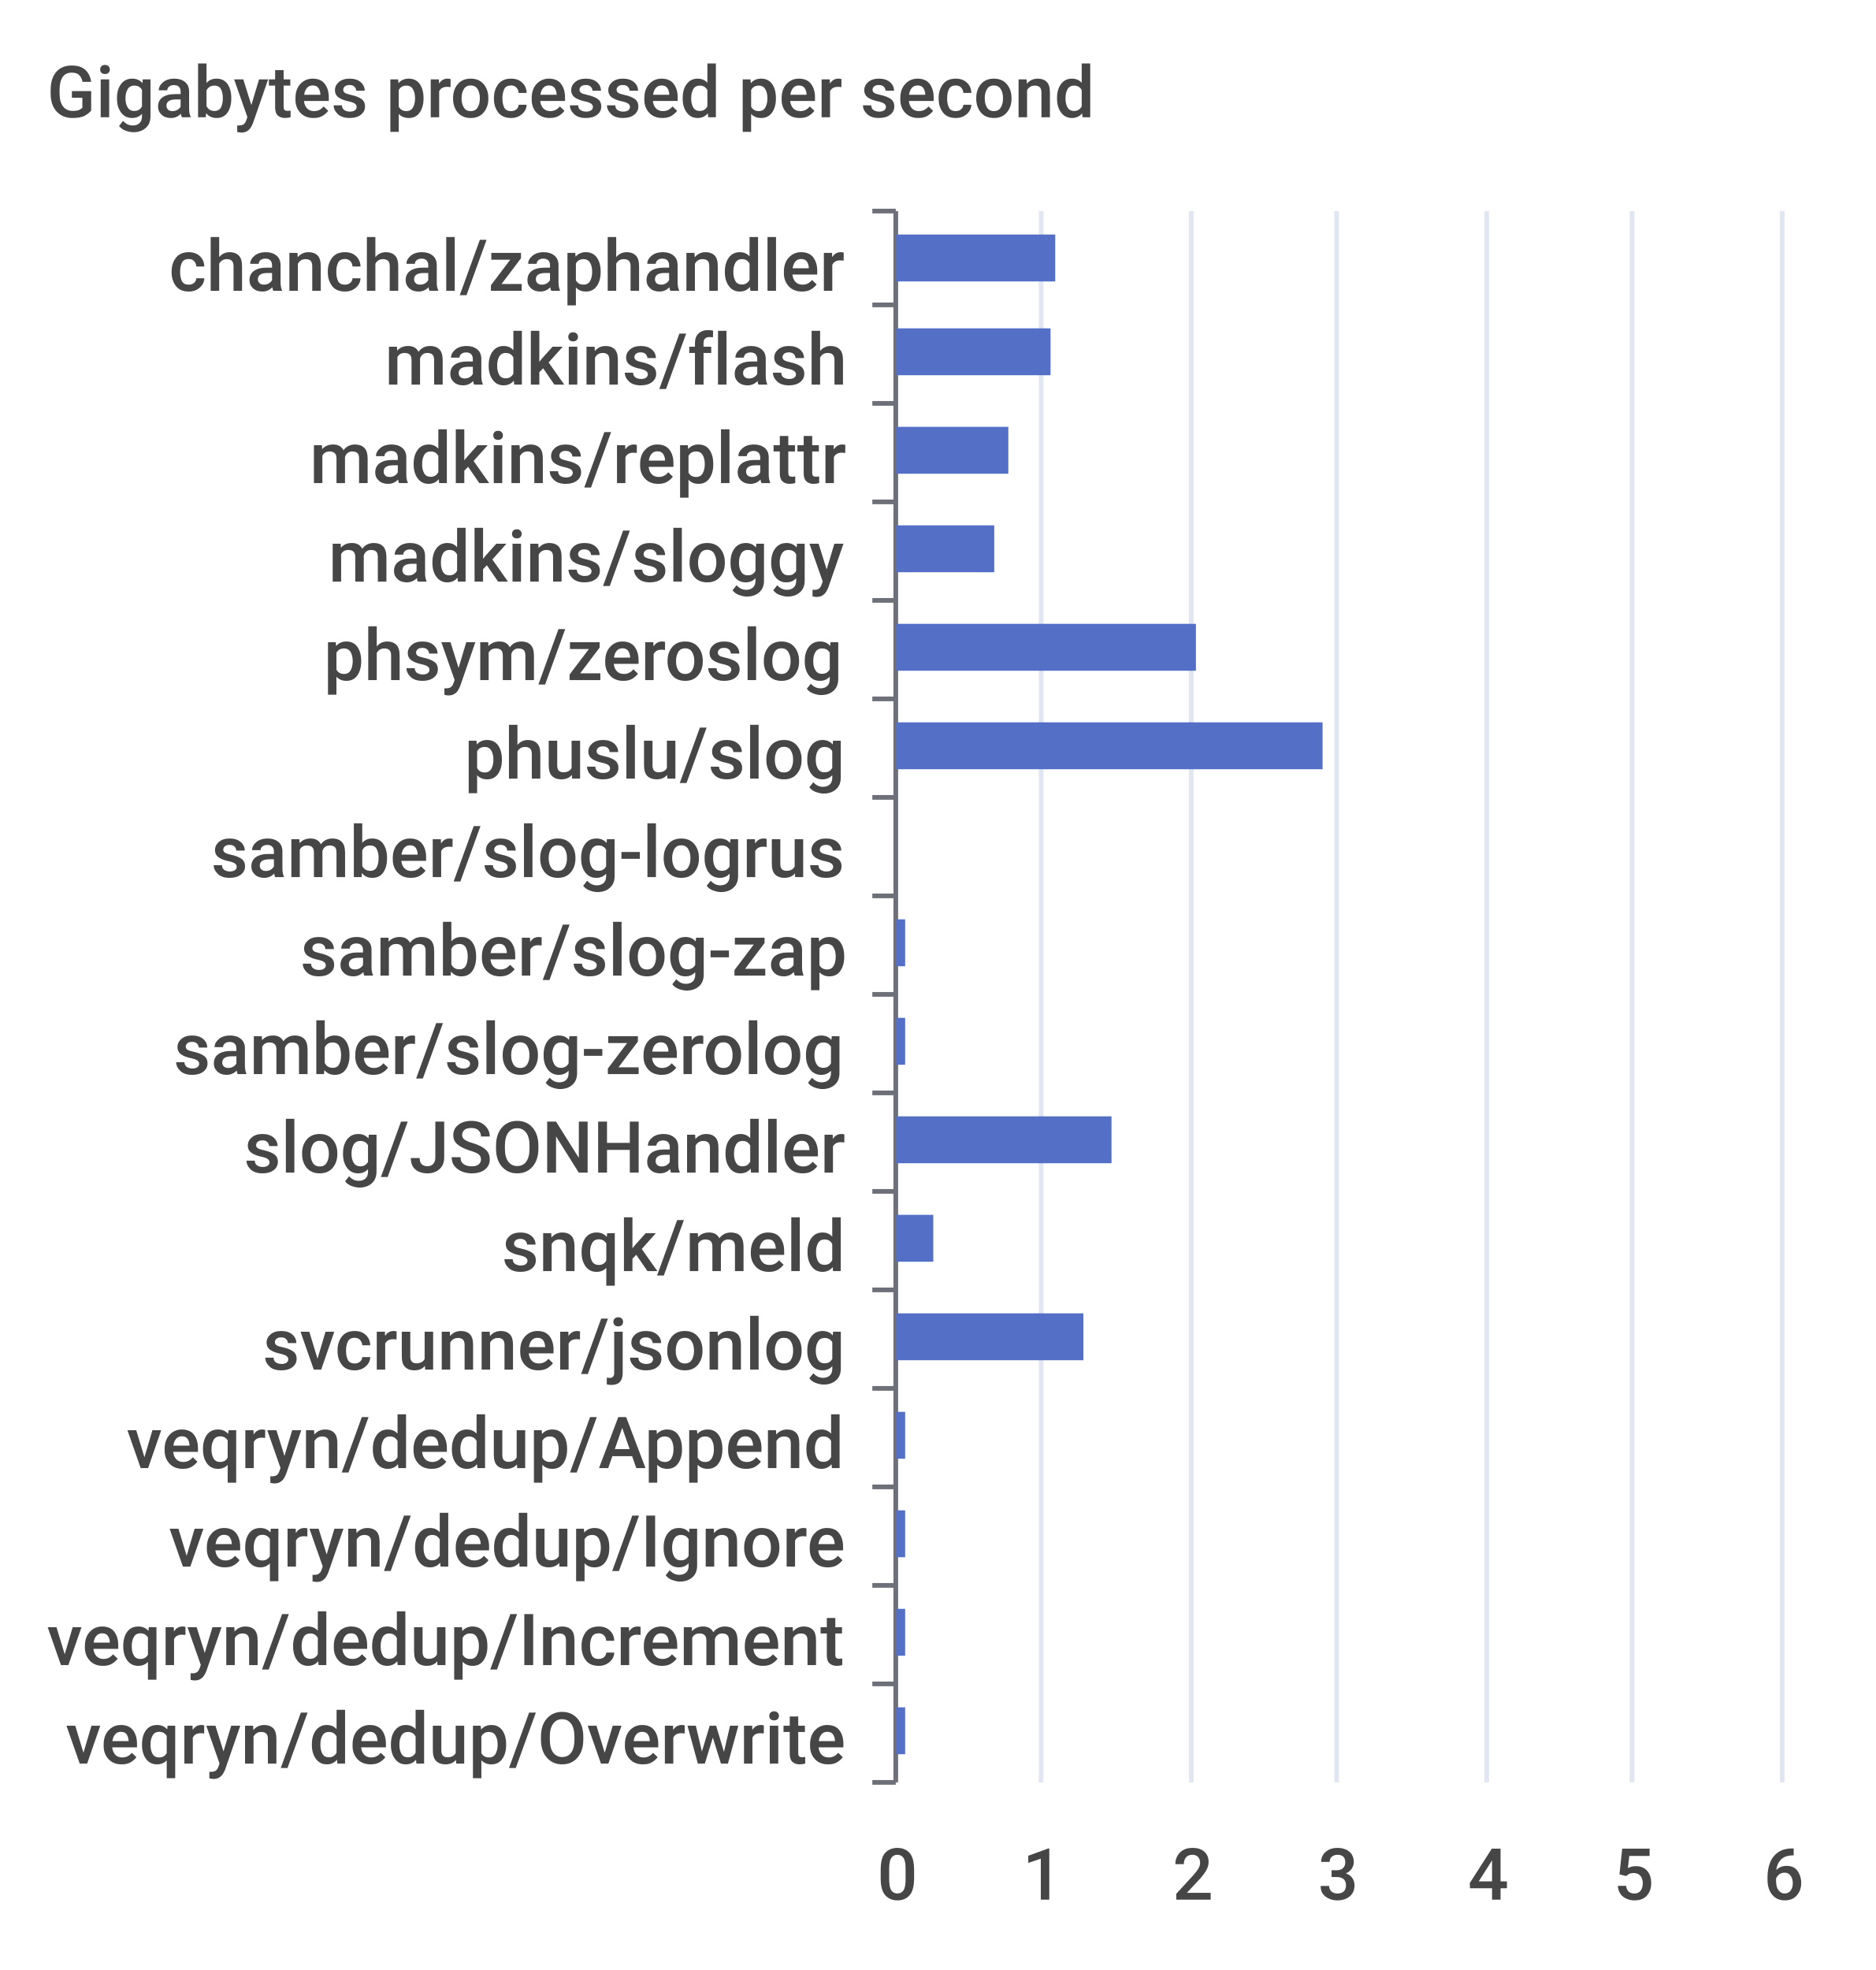
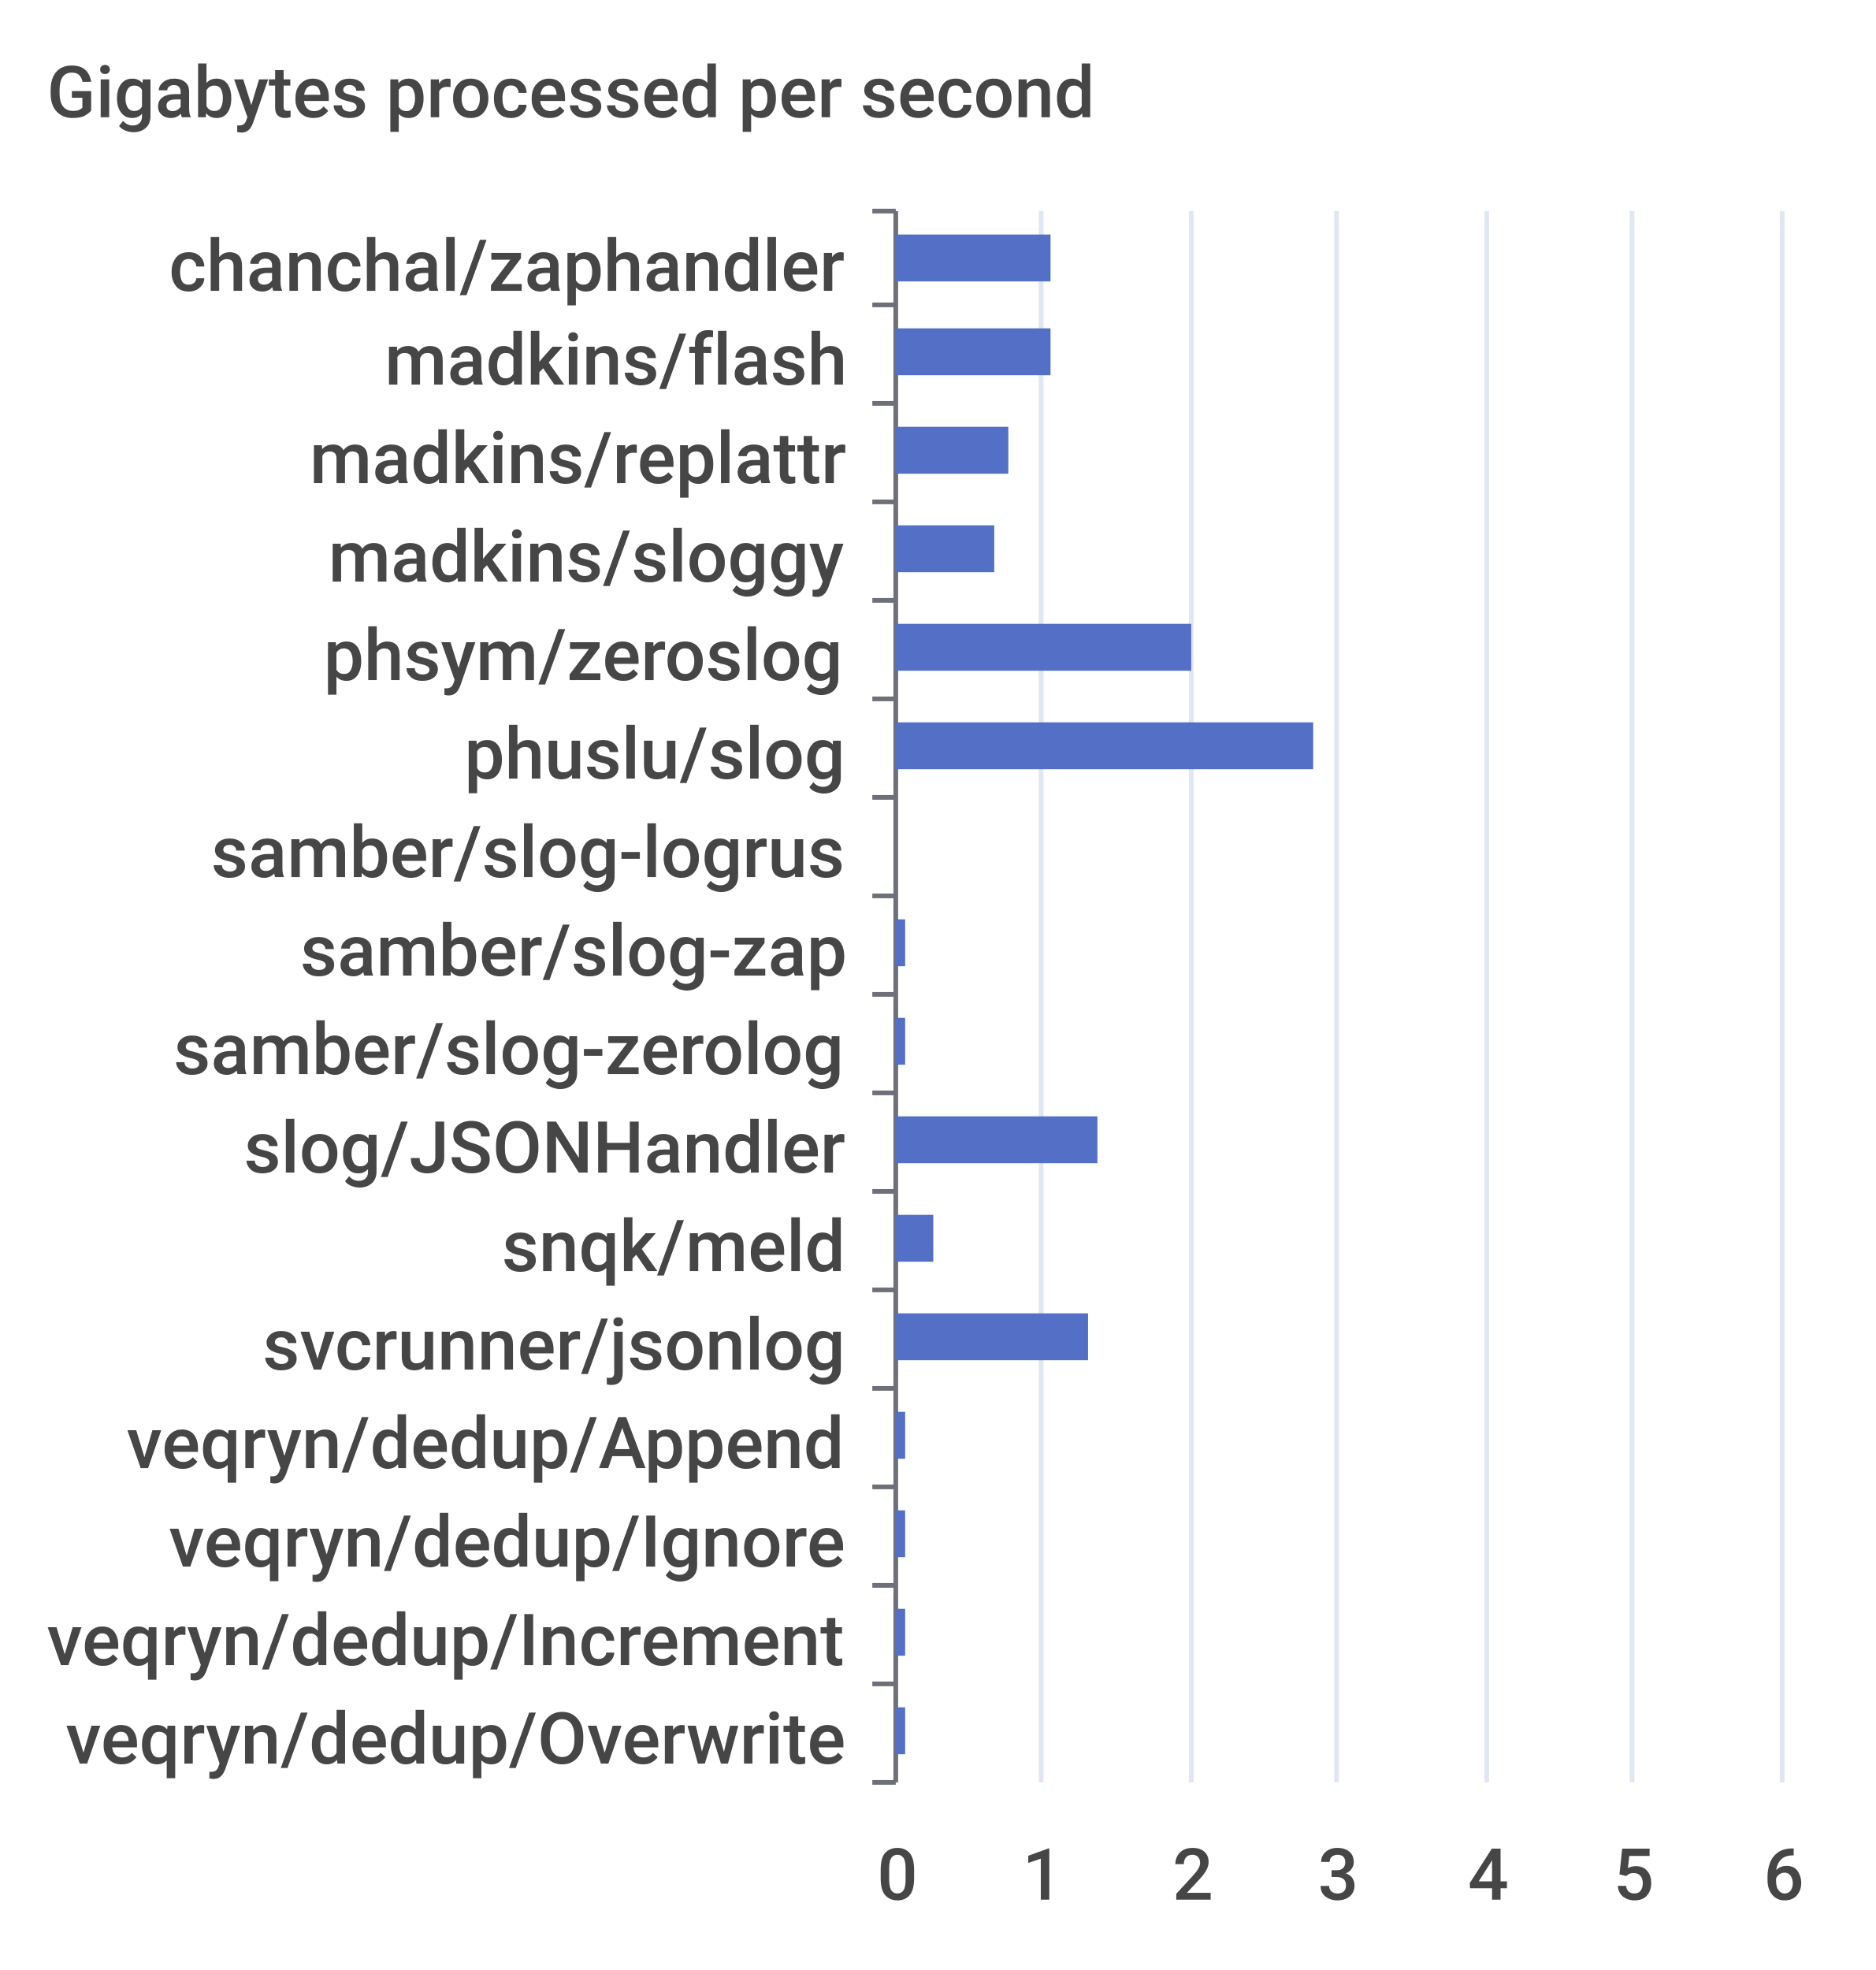
<svg xmlns="http://www.w3.org/2000/svg" width="400" height="420">\n<path d="M 0 0 L 400 0 L 400 420 L 0 420 L 0 0" style="stroke-width:0;stroke:none;fill:rgba(255,255,255,1.0)" />
  <text x="10" y="25" style="stroke-width:0;stroke:none;fill:rgba(70,70,70,1.0);font-size:15.3px;font-family:'Roboto Medium',sans-serif">Gigabytes processed per second</text>
  <path d="M 186 45 L 191 45" style="stroke-width:1;stroke:rgba(110,112,121,1.0);fill:none" />
  <path d="M 186 65 L 191 65" style="stroke-width:1;stroke:rgba(110,112,121,1.0);fill:none" />
  <path d="M 186 86 L 191 86" style="stroke-width:1;stroke:rgba(110,112,121,1.0);fill:none" />
  <path d="M 186 107 L 191 107" style="stroke-width:1;stroke:rgba(110,112,121,1.0);fill:none" />
  <path d="M 186 128 L 191 128" style="stroke-width:1;stroke:rgba(110,112,121,1.0);fill:none" />
  <path d="M 186 149 L 191 149" style="stroke-width:1;stroke:rgba(110,112,121,1.0);fill:none" />
  <path d="M 186 170 L 191 170" style="stroke-width:1;stroke:rgba(110,112,121,1.0);fill:none" />
  <path d="M 186 191 L 191 191" style="stroke-width:1;stroke:rgba(110,112,121,1.0);fill:none" />
  <path d="M 186 212 L 191 212" style="stroke-width:1;stroke:rgba(110,112,121,1.0);fill:none" />
  <path d="M 186 233 L 191 233" style="stroke-width:1;stroke:rgba(110,112,121,1.0);fill:none" />
  <path d="M 186 254 L 191 254" style="stroke-width:1;stroke:rgba(110,112,121,1.0);fill:none" />
  <path d="M 186 275 L 191 275" style="stroke-width:1;stroke:rgba(110,112,121,1.0);fill:none" />
  <path d="M 186 296 L 191 296" style="stroke-width:1;stroke:rgba(110,112,121,1.0);fill:none" />
  <path d="M 186 317 L 191 317" style="stroke-width:1;stroke:rgba(110,112,121,1.0);fill:none" />
  <path d="M 186 338 L 191 338" style="stroke-width:1;stroke:rgba(110,112,121,1.0);fill:none" />
  <path d="M 186 359 L 191 359" style="stroke-width:1;stroke:rgba(110,112,121,1.0);fill:none" />
  <path d="M 186 380 L 191 380" style="stroke-width:1;stroke:rgba(110,112,121,1.0);fill:none" />
  <path d="M 191 45 L 191 380" style="stroke-width:1;stroke:rgba(110,112,121,1.0);fill:none" />
  <text x="36" y="62" style="stroke-width:0;stroke:none;fill:rgba(70,70,70,1.0);font-size:15.3px;font-family:'Roboto Medium',sans-serif">chanchal/zaphandler</text>
  <text x="82" y="82" style="stroke-width:0;stroke:none;fill:rgba(70,70,70,1.0);font-size:15.3px;font-family:'Roboto Medium',sans-serif">madkins/flash</text>
  <text x="66" y="103" style="stroke-width:0;stroke:none;fill:rgba(70,70,70,1.0);font-size:15.3px;font-family:'Roboto Medium',sans-serif">madkins/replattr</text>
  <text x="70" y="124" style="stroke-width:0;stroke:none;fill:rgba(70,70,70,1.0);font-size:15.3px;font-family:'Roboto Medium',sans-serif">madkins/sloggy</text>
  <text x="69" y="145" style="stroke-width:0;stroke:none;fill:rgba(70,70,70,1.0);font-size:15.3px;font-family:'Roboto Medium',sans-serif">phsym/zeroslog</text>
  <text x="99" y="166" style="stroke-width:0;stroke:none;fill:rgba(70,70,70,1.0);font-size:15.3px;font-family:'Roboto Medium',sans-serif">phuslu/slog</text>
  <text x="45" y="187" style="stroke-width:0;stroke:none;fill:rgba(70,70,70,1.0);font-size:15.3px;font-family:'Roboto Medium',sans-serif">samber/slog-logrus</text>
  <text x="64" y="208" style="stroke-width:0;stroke:none;fill:rgba(70,70,70,1.0);font-size:15.3px;font-family:'Roboto Medium',sans-serif">samber/slog-zap</text>
  <text x="37" y="229" style="stroke-width:0;stroke:none;fill:rgba(70,70,70,1.0);font-size:15.3px;font-family:'Roboto Medium',sans-serif">samber/slog-zerolog</text>
  <text x="52" y="250" style="stroke-width:0;stroke:none;fill:rgba(70,70,70,1.0);font-size:15.3px;font-family:'Roboto Medium',sans-serif">slog/JSONHandler</text>
  <text x="107" y="271" style="stroke-width:0;stroke:none;fill:rgba(70,70,70,1.0);font-size:15.3px;font-family:'Roboto Medium',sans-serif">snqk/meld</text>
  <text x="56" y="292" style="stroke-width:0;stroke:none;fill:rgba(70,70,70,1.0);font-size:15.3px;font-family:'Roboto Medium',sans-serif">svcrunner/jsonlog</text>
  <text x="27" y="313" style="stroke-width:0;stroke:none;fill:rgba(70,70,70,1.0);font-size:15.3px;font-family:'Roboto Medium',sans-serif">veqryn/dedup/Append</text>
  <text x="36" y="334" style="stroke-width:0;stroke:none;fill:rgba(70,70,70,1.0);font-size:15.3px;font-family:'Roboto Medium',sans-serif">veqryn/dedup/Ignore</text>
  <text x="10" y="355" style="stroke-width:0;stroke:none;fill:rgba(70,70,70,1.0);font-size:15.3px;font-family:'Roboto Medium',sans-serif">veqryn/dedup/Increment</text>
  <text x="14" y="376" style="stroke-width:0;stroke:none;fill:rgba(70,70,70,1.0);font-size:15.3px;font-family:'Roboto Medium',sans-serif">veqryn/dedup/Overwrite</text>
  <text x="187" y="405" style="stroke-width:0;stroke:none;fill:rgba(70,70,70,1.0);font-size:15.3px;font-family:'Roboto Medium',sans-serif">0</text>
  <text x="218" y="405" style="stroke-width:0;stroke:none;fill:rgba(70,70,70,1.0);font-size:15.3px;font-family:'Roboto Medium',sans-serif">1</text>
  <text x="250" y="405" style="stroke-width:0;stroke:none;fill:rgba(70,70,70,1.0);font-size:15.3px;font-family:'Roboto Medium',sans-serif">2</text>
  <text x="281" y="405" style="stroke-width:0;stroke:none;fill:rgba(70,70,70,1.0);font-size:15.3px;font-family:'Roboto Medium',sans-serif">3</text>
  <text x="313" y="405" style="stroke-width:0;stroke:none;fill:rgba(70,70,70,1.0);font-size:15.3px;font-family:'Roboto Medium',sans-serif">4</text>
  <text x="344" y="405" style="stroke-width:0;stroke:none;fill:rgba(70,70,70,1.0);font-size:15.3px;font-family:'Roboto Medium',sans-serif">5</text>
  <text x="376" y="405" style="stroke-width:0;stroke:none;fill:rgba(70,70,70,1.0);font-size:15.3px;font-family:'Roboto Medium',sans-serif">6</text>
  <path d="M 222 45 L 222 380" style="stroke-width:1;stroke:rgba(224,230,242,1.0);fill:none" />
  <path d="M 254 45 L 254 380" style="stroke-width:1;stroke:rgba(224,230,242,1.0);fill:none" />
  <path d="M 285 45 L 285 380" style="stroke-width:1;stroke:rgba(224,230,242,1.0);fill:none" />
  <path d="M 317 45 L 317 380" style="stroke-width:1;stroke:rgba(224,230,242,1.0);fill:none" />
  <path d="M 348 45 L 348 380" style="stroke-width:1;stroke:rgba(224,230,242,1.0);fill:none" />
  <path d="M 380 45 L 380 380" style="stroke-width:1;stroke:rgba(224,230,242,1.0);fill:none" />
  <path d="M 191 364 L 193 364 L 193 374 L 191 374 L 191 364" style="stroke-width:0;stroke:none;fill:rgba(84,112,198,1.0)" />
  <path d="M 191 343 L 193 343 L 193 353 L 191 353 L 191 343" style="stroke-width:0;stroke:none;fill:rgba(84,112,198,1.0)" />
  <path d="M 191 322 L 193 322 L 193 332 L 191 332 L 191 322" style="stroke-width:0;stroke:none;fill:rgba(84,112,198,1.0)" />
  <path d="M 191 301 L 193 301 L 193 311 L 191 311 L 191 301" style="stroke-width:0;stroke:none;fill:rgba(84,112,198,1.0)" />
-   <path d="M 191 280 L 231 280 L 231 290 L 191 290 L 191 280" style="stroke-width:0;stroke:none;fill:rgba(84,112,198,1.0)" />
+   <path d="M 191 280 L 232 280 L 232 290 L 191 290 L 191 280" style="stroke-width:0;stroke:none;fill:rgba(84,112,198,1.0)" />
  <path d="M 191 259 L 199 259 L 199 269 L 191 269 L 191 259" style="stroke-width:0;stroke:none;fill:rgba(84,112,198,1.0)" />
-   <path d="M 191 238 L 237 238 L 237 248 L 191 248 L 191 238" style="stroke-width:0;stroke:none;fill:rgba(84,112,198,1.0)" />
+   <path d="M 191 238 L 234 238 L 234 248 L 191 248 L 191 238" style="stroke-width:0;stroke:none;fill:rgba(84,112,198,1.0)" />
  <path d="M 191 217 L 193 217 L 193 227 L 191 227 L 191 217" style="stroke-width:0;stroke:none;fill:rgba(84,112,198,1.0)" />
  <path d="M 191 196 L 193 196 L 193 206 L 191 206 L 191 196" style="stroke-width:0;stroke:none;fill:rgba(84,112,198,1.0)" />
  <path d="M 191 175 L 191 175 L 191 185 L 191 185 L 191 175" style="stroke-width:0;stroke:none;fill:rgba(84,112,198,1.0)" />
-   <path d="M 191 154 L 282 154 L 282 164 L 191 164 L 191 154" style="stroke-width:0;stroke:none;fill:rgba(84,112,198,1.0)" />
-   <path d="M 191 133 L 255 133 L 255 143 L 191 143 L 191 133" style="stroke-width:0;stroke:none;fill:rgba(84,112,198,1.0)" />
+   <path d="M 191 154 L 280 154 L 280 164 L 191 164 L 191 154" style="stroke-width:0;stroke:none;fill:rgba(84,112,198,1.0)" />
+   <path d="M 191 133 L 254 133 L 254 143 L 191 143 L 191 133" style="stroke-width:0;stroke:none;fill:rgba(84,112,198,1.0)" />
  <path d="M 191 112 L 212 112 L 212 122 L 191 122 L 191 112" style="stroke-width:0;stroke:none;fill:rgba(84,112,198,1.0)" />
  <path d="M 191 91 L 215 91 L 215 101 L 191 101 L 191 91" style="stroke-width:0;stroke:none;fill:rgba(84,112,198,1.0)" />
  <path d="M 191 70 L 224 70 L 224 80 L 191 80 L 191 70" style="stroke-width:0;stroke:none;fill:rgba(84,112,198,1.0)" />
-   <path d="M 191 50 L 225 50 L 225 60 L 191 60 L 191 50" style="stroke-width:0;stroke:none;fill:rgba(84,112,198,1.0)" />
+   <path d="M 191 50 L 224 50 L 224 60 L 191 60 L 191 50" style="stroke-width:0;stroke:none;fill:rgba(84,112,198,1.0)" />
</svg>
